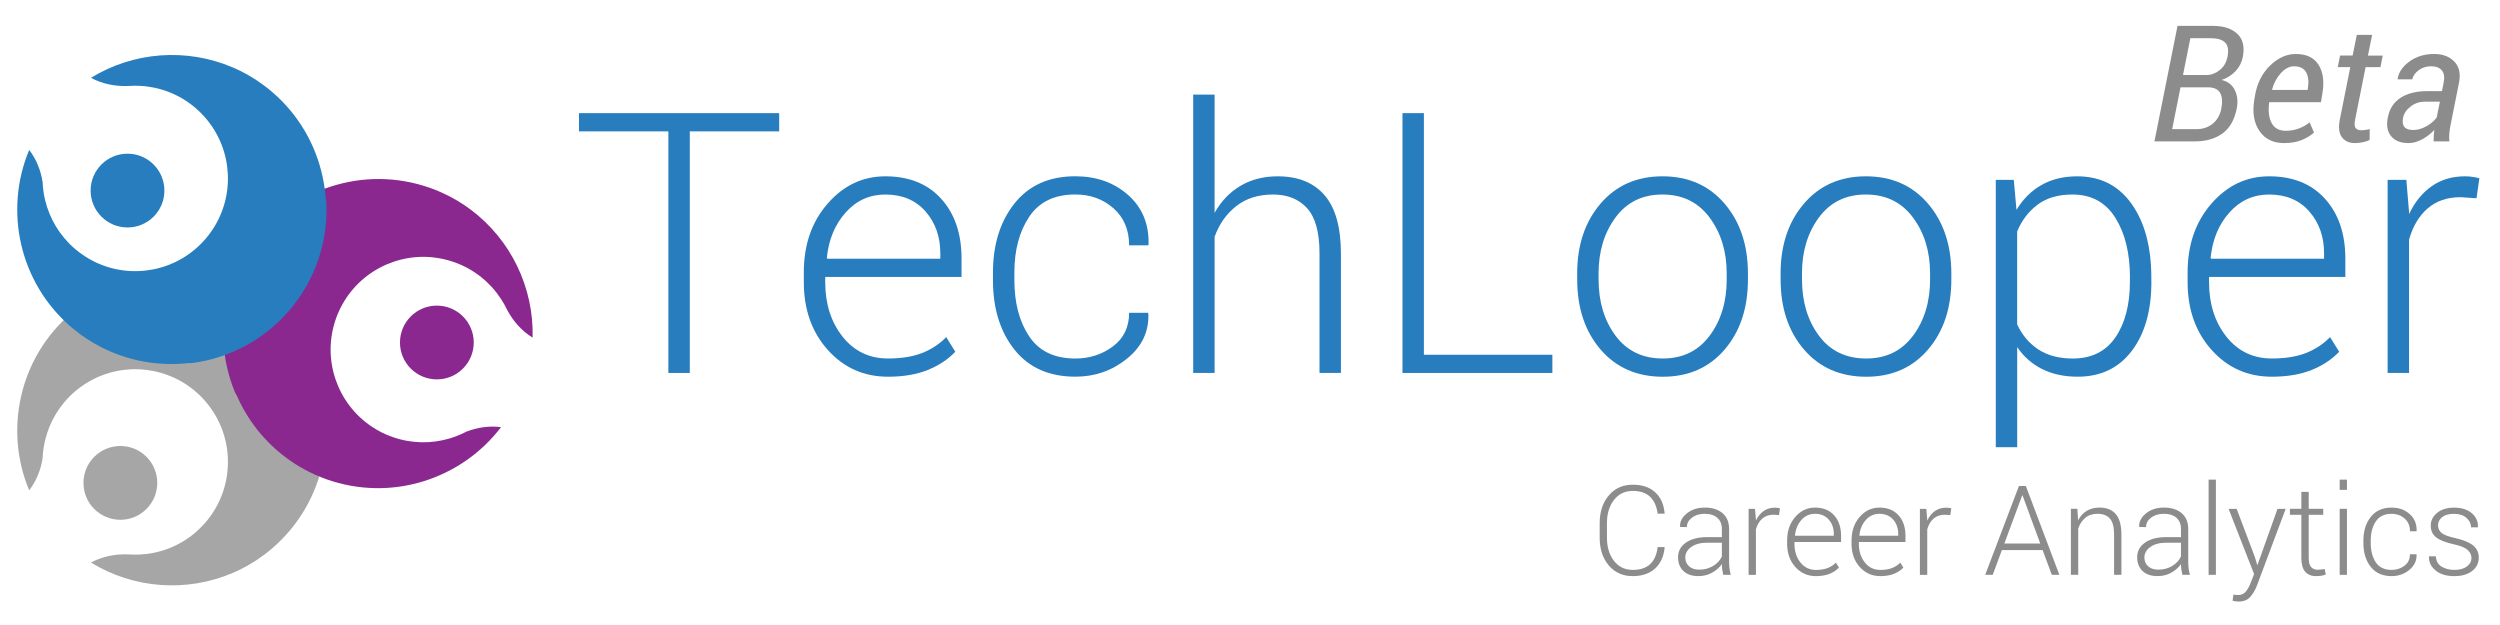
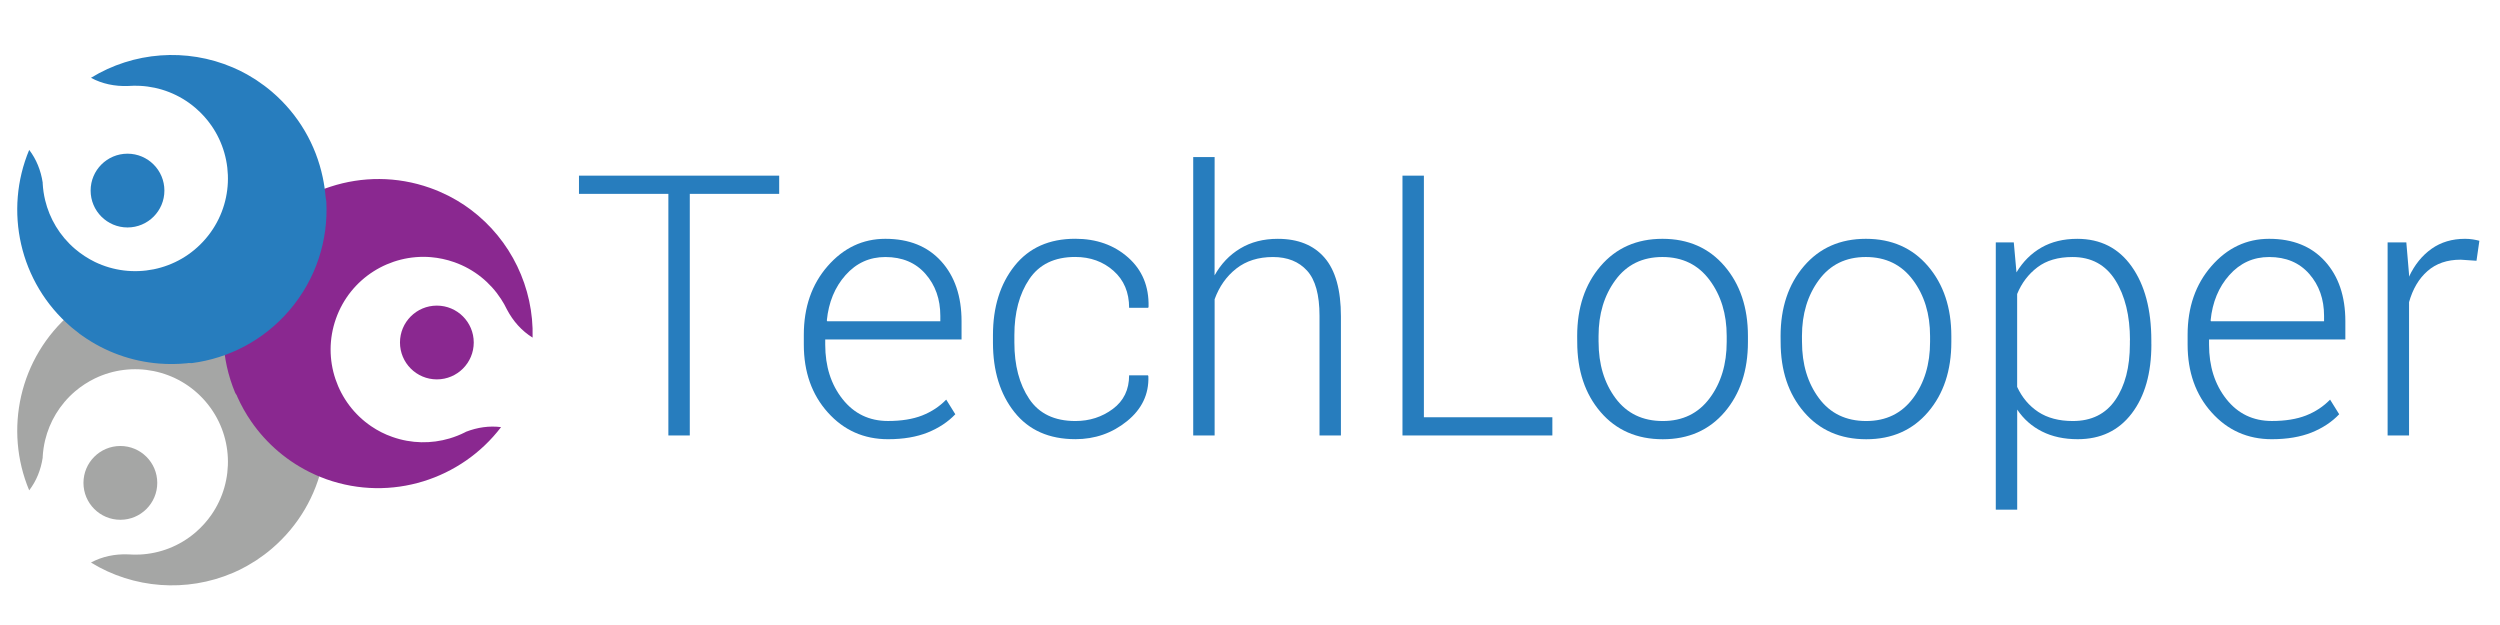
<svg xmlns="http://www.w3.org/2000/svg" version="1.1" id="Layer_1" x="0px" y="0px" width="200px" height="50px" viewBox="0 0 200 50" enable-background="new 0 0 200 50" xml:space="preserve">
  <circle fill="#A5A6A5" cx="9.629" cy="38.631" r="2.952" />
  <circle fill="#8A2890" cx="34.949" cy="27.4" r="2.951" />
-   <path fill="#A5A6A5" d="M26.106,35.104c-0.018,0.123-0.044,0.242-0.058,0.365c-0.041,0.53-0.121,1.059-0.231,1.581  c-0.544,2.572-1.908,4.991-4.062,6.834c-0.397,0.339-0.81,0.648-1.235,0.929c-0.033,0.021-0.065,0.043-0.098,0.062  c-0.171,0.109-0.343,0.216-0.519,0.314c-0.049,0.03-0.099,0.062-0.149,0.088c-0.186,0.104-0.377,0.205-0.567,0.3  c-0.159,0.073-0.318,0.147-0.48,0.221c-0.033,0.013-0.066,0.028-0.099,0.041c-3.681,1.57-7.924,1.259-11.331-0.836  c0.893-0.481,1.914-0.694,2.977-0.653c0.318,0.023,0.638,0.028,0.956,0.012c1.575-0.081,3.136-0.662,4.428-1.766  c0.496-0.429,0.922-0.902,1.276-1.414c1.877-2.701,1.78-6.428-0.458-9.047c-2.237-2.615-5.904-3.293-8.865-1.861  C7.033,30.546,6.497,30.891,6,31.314c-1.234,1.059-2.035,2.43-2.389,3.896c-0.105,0.438-0.17,0.879-0.195,1.325l-0.001,0.082  c-0.147,0.971-0.507,1.863-1.079,2.611c-2.021-4.82-0.815-10.598,3.376-14.18c0.041-0.036,0.084-0.069,0.125-0.103  c0.173-0.144,0.35-0.285,0.529-0.417c0.063-0.047,0.125-0.093,0.188-0.137c1.867-1.327,4-2.071,6.163-2.245  c0.746-0.062,1.494-0.054,2.237,0.021l0.136,0.021c0.085,0,0.167-0.005,0.25-0.007c2.935,0.379,5.745,1.804,7.82,4.231  C25.305,28.924,26.269,32.048,26.106,35.104z" />
-   <path fill="#8A2890" d="M24.621,15.653c0.116-0.045,0.233-0.083,0.346-0.133c0.481-0.229,0.976-0.424,1.483-0.588  c2.501-0.815,5.279-0.845,7.95,0.099c0.494,0.174,0.966,0.378,1.422,0.606c0.035,0.018,0.071,0.035,0.106,0.053  c0.179,0.093,0.357,0.19,0.53,0.291c0.051,0.03,0.1,0.057,0.151,0.087c0.184,0.108,0.363,0.225,0.541,0.342  c0.146,0.099,0.29,0.202,0.431,0.305c0.029,0.021,0.058,0.042,0.086,0.064c3.203,2.401,5.049,6.234,4.941,10.23  c-0.864-0.532-1.56-1.311-2.053-2.251c-0.138-0.287-0.295-0.566-0.47-0.833c-0.858-1.322-2.142-2.386-3.744-2.951  c-0.615-0.216-1.241-0.348-1.862-0.401c-3.278-0.273-6.456,1.673-7.604,4.921s0.1,6.761,2.82,8.605  c0.515,0.352,1.083,0.644,1.699,0.858c1.531,0.541,3.121,0.549,4.568,0.121c0.431-0.129,0.848-0.293,1.247-0.495l0.072-0.041  c0.915-0.354,1.87-0.492,2.804-0.371c-3.171,4.166-8.775,6.012-13.974,4.169c-0.052-0.018-0.101-0.036-0.15-0.059  c-0.212-0.077-0.423-0.159-0.626-0.249c-0.071-0.03-0.14-0.062-0.211-0.094c-2.083-0.953-3.795-2.434-5.026-4.217  c-0.425-0.615-0.793-1.269-1.099-1.949l-0.051-0.129c-0.041-0.068-0.088-0.141-0.131-0.209c-1.14-2.729-1.311-5.879-0.246-8.89  C19.672,19.436,21.893,17.043,24.621,15.653z" />
+   <path fill="#A5A6A5" d="M26.106,35.104c-0.018,0.123-0.044,0.242-0.058,0.365c-0.041,0.53-0.121,1.059-0.231,1.581  c-0.544,2.572-1.908,4.991-4.062,6.834c-0.397,0.339-0.81,0.648-1.235,0.929c-0.033,0.021-0.065,0.043-0.098,0.062  c-0.171,0.109-0.343,0.216-0.519,0.314c-0.049,0.029-0.099,0.062-0.149,0.088c-0.186,0.104-0.377,0.205-0.567,0.3  c-0.159,0.073-0.318,0.147-0.48,0.221c-0.033,0.013-0.066,0.028-0.099,0.041c-3.681,1.57-7.924,1.259-11.331-0.836  c0.893-0.481,1.914-0.694,2.977-0.653c0.318,0.023,0.638,0.028,0.956,0.012c1.575-0.08,3.136-0.661,4.428-1.766  c0.496-0.429,0.922-0.902,1.276-1.414c1.877-2.701,1.78-6.428-0.458-9.047c-2.237-2.615-5.904-3.293-8.865-1.861  C7.033,30.546,6.497,30.891,6,31.314c-1.234,1.059-2.035,2.43-2.389,3.896c-0.105,0.438-0.17,0.879-0.195,1.325l-0.001,0.082  c-0.147,0.971-0.507,1.863-1.079,2.611c-2.021-4.82-0.815-10.599,3.376-14.181c0.041-0.036,0.084-0.069,0.125-0.103  c0.173-0.144,0.35-0.285,0.529-0.417c0.063-0.047,0.125-0.093,0.188-0.137c1.867-1.327,4-2.071,6.163-2.245  c0.746-0.062,1.494-0.054,2.237,0.021l0.136,0.021c0.085,0,0.167-0.005,0.25-0.007c2.935,0.379,5.745,1.804,7.82,4.231  C25.305,28.924,26.269,32.048,26.106,35.104z" />
+   <path fill="#8A2890" d="M24.621,15.653c0.116-0.045,0.233-0.083,0.346-0.133c0.481-0.229,0.976-0.424,1.483-0.588  c2.501-0.815,5.279-0.845,7.95,0.099c0.494,0.174,0.966,0.378,1.422,0.606c0.035,0.018,0.071,0.035,0.106,0.053  c0.179,0.093,0.357,0.19,0.53,0.291c0.051,0.03,0.1,0.057,0.151,0.087c0.184,0.108,0.363,0.225,0.541,0.342  c0.146,0.099,0.29,0.202,0.431,0.305c0.029,0.021,0.058,0.042,0.086,0.064c3.203,2.401,5.049,6.234,4.941,10.23  c-0.864-0.532-1.56-1.311-2.053-2.251c-0.138-0.287-0.295-0.566-0.47-0.833c-0.858-1.322-2.142-2.386-3.744-2.951  c-0.615-0.216-1.241-0.348-1.862-0.401c-3.278-0.273-6.456,1.673-7.604,4.921s0.1,6.761,2.82,8.605  c0.515,0.352,1.083,0.644,1.699,0.857c1.531,0.541,3.121,0.549,4.568,0.121c0.431-0.129,0.848-0.293,1.247-0.495l0.072-0.041  c0.915-0.354,1.87-0.492,2.804-0.371c-3.171,4.166-8.775,6.013-13.974,4.169c-0.052-0.018-0.101-0.035-0.15-0.059  c-0.212-0.077-0.423-0.159-0.626-0.249c-0.071-0.03-0.14-0.062-0.211-0.095c-2.083-0.953-3.795-2.434-5.026-4.217  c-0.425-0.615-0.793-1.269-1.099-1.949l-0.051-0.129c-0.041-0.067-0.088-0.141-0.131-0.209c-1.14-2.729-1.311-5.879-0.246-8.89  C19.672,19.436,21.893,17.043,24.621,15.653z" />
  <circle fill="#277DBE" cx="10.201" cy="15.246" r="2.951" />
-   <path fill="#277DBE" d="M26.106,16.124c-0.018-0.123-0.044-0.244-0.058-0.366c-0.041-0.53-0.121-1.058-0.231-1.579  c-0.544-2.574-1.908-4.995-4.062-6.837c-0.397-0.338-0.81-0.646-1.235-0.927c-0.033-0.021-0.065-0.043-0.098-0.065  c-0.171-0.11-0.343-0.212-0.519-0.313c-0.049-0.029-0.099-0.06-0.149-0.088c-0.186-0.104-0.377-0.203-0.567-0.297  c-0.159-0.078-0.318-0.149-0.48-0.22c-0.033-0.015-0.066-0.029-0.099-0.043c-3.681-1.571-7.924-1.255-11.331,0.836  C8.17,6.707,9.191,6.92,10.254,6.878c0.318-0.023,0.638-0.027,0.956-0.01c1.575,0.082,3.136,0.664,4.428,1.768  c0.496,0.425,0.922,0.9,1.276,1.411c1.877,2.703,1.78,6.429-0.458,9.047c-2.237,2.619-5.904,3.294-8.865,1.861  C7.033,20.681,6.497,20.335,6,19.912c-1.234-1.056-2.035-2.429-2.389-3.896c-0.105-0.437-0.17-0.881-0.195-1.326l-0.001-0.084  c-0.147-0.969-0.507-1.865-1.079-2.614C0.315,16.819,1.521,22.598,5.712,26.18c0.041,0.033,0.084,0.066,0.125,0.101  c0.173,0.146,0.35,0.284,0.529,0.42c0.063,0.046,0.125,0.093,0.188,0.136c1.867,1.329,4,2.073,6.163,2.245  c0.746,0.062,1.494,0.051,2.237-0.021l0.136-0.021c0.085,0,0.167,0.005,0.25,0.008c2.935-0.38,5.745-1.805,7.82-4.233  C25.305,22.302,26.269,19.182,26.106,16.124z" />
+   <path fill="#277DBE" d="M26.106,16.124c-0.018-0.123-0.044-0.244-0.058-0.366c-0.041-0.53-0.121-1.058-0.231-1.579  c-0.544-2.574-1.908-4.995-4.062-6.837c-0.397-0.338-0.81-0.646-1.235-0.927c-0.033-0.021-0.065-0.043-0.098-0.065  c-0.171-0.11-0.343-0.212-0.519-0.313c-0.049-0.029-0.099-0.06-0.149-0.088c-0.186-0.104-0.377-0.203-0.567-0.297  c-0.159-0.078-0.318-0.149-0.48-0.22c-0.033-0.015-0.066-0.029-0.099-0.043c-3.681-1.571-7.924-1.255-11.331,0.836  C8.17,6.707,9.191,6.92,10.254,6.878c0.318-0.023,0.638-0.027,0.956-0.01c1.575,0.082,3.136,0.664,4.428,1.768  c0.496,0.425,0.922,0.9,1.276,1.411c1.877,2.703,1.78,6.429-0.458,9.047c-2.237,2.619-5.904,3.294-8.865,1.861  C7.033,20.681,6.497,20.335,6,19.912c-1.234-1.056-2.035-2.429-2.389-3.896c-0.105-0.437-0.17-0.881-0.195-1.326l-0.001-0.084  c-0.147-0.969-0.507-1.865-1.079-2.614C0.315,16.819,1.521,22.598,5.712,26.18c0.041,0.033,0.084,0.066,0.125,0.102  c0.173,0.146,0.35,0.283,0.529,0.42c0.063,0.046,0.125,0.093,0.188,0.136c1.867,1.329,4,2.073,6.163,2.245  c0.746,0.062,1.494,0.051,2.237-0.021l0.136-0.021c0.085,0,0.167,0.005,0.25,0.008c2.935-0.38,5.745-1.805,7.82-4.233  C25.305,22.302,26.269,19.182,26.106,16.124z" />
  <g enable-background="new    ">
-     <path fill="#277DBE" d="M62.335,10.509h-7.152v19.328H53.47V10.509h-7.152V9.052h16.017V10.509z" />
-     <path fill="#277DBE" d="M71.043,30.137c-1.932,0-3.538-0.714-4.818-2.142c-1.28-1.427-1.92-3.235-1.92-5.424v-0.785   c0-2.208,0.635-4.04,1.906-5.496s2.81-2.185,4.618-2.185c1.894,0,3.383,0.6,4.468,1.799c1.085,1.199,1.627,2.798,1.627,4.797v1.456   H66.018v0.413c0,1.737,0.461,3.19,1.385,4.358c0.923,1.168,2.136,1.752,3.64,1.752c1.065,0,1.975-0.146,2.727-0.44   c0.751-0.296,1.394-0.72,1.927-1.271l0.728,1.171c-0.581,0.611-1.316,1.098-2.206,1.459C73.329,29.956,72.271,30.137,71.043,30.137   z M70.829,15.562c-1.266,0-2.327,0.482-3.183,1.445s-1.356,2.171-1.499,3.623l0.029,0.071h9.05v-0.428   c0-1.338-0.395-2.458-1.185-3.359S72.18,15.562,70.829,15.562z" />
-     <path fill="#277DBE" d="M86.032,28.682c1.132,0,2.131-0.322,2.998-0.968c0.866-0.646,1.299-1.541,1.299-2.688h1.513l0.028,0.086   c0.047,1.427-0.523,2.621-1.713,3.583c-1.19,0.961-2.565,1.439-4.125,1.439c-2.104,0-3.729-0.721-4.875-2.162   c-1.147-1.44-1.72-3.295-1.72-5.561v-0.6c0-2.246,0.576-4.092,1.727-5.539c1.151-1.446,2.77-2.17,4.854-2.17   c1.694,0,3.105,0.5,4.233,1.499c1.127,0.999,1.672,2.312,1.634,3.94l-0.028,0.085H90.33c0-1.236-0.417-2.225-1.25-2.962   c-0.833-0.737-1.854-1.106-3.062-1.106c-1.656,0-2.881,0.592-3.676,1.775c-0.795,1.183-1.192,2.674-1.192,4.471v0.599   c0,1.825,0.395,3.329,1.185,4.506C83.124,28.092,84.356,28.682,86.032,28.682z" />
-     <path fill="#277DBE" d="M97.166,17.032c0.514-0.923,1.199-1.642,2.056-2.155c0.857-0.515,1.856-0.771,2.999-0.771   c1.627,0,2.875,0.505,3.746,1.514c0.871,1.009,1.307,2.574,1.307,4.696v9.521h-1.713v-9.569c0-1.678-0.33-2.882-0.992-3.611   c-0.66-0.729-1.571-1.095-2.732-1.095c-1.17,0-2.148,0.308-2.933,0.923c-0.785,0.615-1.363,1.433-1.735,2.453v10.899h-1.713V7.567   h1.713L97.166,17.032L97.166,17.032z" />
-     <path fill="#277DBE" d="M113.911,28.381h10.278v1.456h-11.991V9.052h1.713V28.381z" />
-     <path fill="#277DBE" d="M126.174,21.886c0-2.274,0.623-4.14,1.869-5.596c1.247-1.456,2.898-2.185,4.954-2.185   c2.065,0,3.721,0.729,4.968,2.185c1.246,1.456,1.87,3.321,1.87,5.596v0.471c0,2.284-0.621,4.152-1.862,5.604   c-1.242,1.451-2.892,2.178-4.947,2.178c-2.072,0-3.733-0.727-4.98-2.178c-1.246-1.451-1.869-3.319-1.869-5.604L126.174,21.886   L126.174,21.886z M127.887,22.35c0,1.787,0.451,3.289,1.355,4.505c0.904,1.218,2.166,1.826,3.783,1.826   c1.59,0,2.838-0.608,3.748-1.826c0.908-1.217,1.363-2.718,1.363-4.505v-0.471c0-1.759-0.457-3.251-1.371-4.478   s-2.17-1.84-3.771-1.84s-2.853,0.613-3.755,1.84c-0.904,1.227-1.354,2.719-1.354,4.478V22.35L127.887,22.35z" />
-     <path fill="#277DBE" d="M142.447,21.886c0-2.274,0.623-4.14,1.869-5.596c1.248-1.456,2.897-2.185,4.955-2.185   c2.062,0,3.721,0.729,4.967,2.185s1.869,3.321,1.869,5.596v0.471c0,2.284-0.619,4.152-1.861,5.604s-2.891,2.178-4.946,2.178   c-2.075,0-3.735-0.727-4.981-2.178c-1.248-1.451-1.869-3.319-1.869-5.604L142.447,21.886L142.447,21.886z M144.16,22.35   c0,1.787,0.451,3.289,1.355,4.505c0.903,1.218,2.166,1.826,3.782,1.826c1.591,0,2.838-0.608,3.747-1.826   c0.908-1.217,1.363-2.718,1.363-4.505v-0.471c0-1.759-0.457-3.251-1.37-4.478c-0.914-1.227-2.17-1.84-3.771-1.84   c-1.6,0-2.851,0.613-3.754,1.84c-0.904,1.227-1.355,2.719-1.355,4.478L144.16,22.35L144.16,22.35z" />
-     <path fill="#277DBE" d="M172.111,22.542c0,2.312-0.523,4.157-1.57,5.532s-2.489,2.062-4.325,2.062   c-1.085,0-2.034-0.204-2.849-0.614c-0.812-0.406-1.479-0.994-1.991-1.756v8.01h-1.713V14.392h1.44l0.215,2.397   c0.515-0.856,1.179-1.518,1.992-1.984c0.812-0.466,1.771-0.699,2.875-0.699c1.855,0,3.309,0.74,4.354,2.22   c1.047,1.48,1.568,3.452,1.568,5.917v0.299H172.111z M170.398,22.221c0-1.962-0.393-3.562-1.172-4.801   c-0.779-1.239-1.922-1.858-3.427-1.858c-1.151,0-2.087,0.274-2.806,0.822c-0.721,0.548-1.26,1.26-1.62,2.136v7.432   c0.392,0.848,0.954,1.515,1.69,2.001c0.736,0.484,1.658,0.729,2.764,0.729c1.494,0,2.629-0.562,3.402-1.687   c0.775-1.125,1.164-2.615,1.164-4.473v-0.301H170.398z" />
-     <path fill="#277DBE" d="M181.746,30.137c-1.932,0-3.537-0.714-4.816-2.142c-1.281-1.427-1.921-3.235-1.921-5.424v-0.785   c0-2.208,0.636-4.04,1.905-5.496s2.811-2.185,4.618-2.185c1.894,0,3.384,0.6,4.469,1.799c1.084,1.199,1.627,2.798,1.627,4.797   v1.456h-10.905v0.413c0,1.737,0.461,3.19,1.385,4.358c0.922,1.168,2.138,1.752,3.641,1.752c1.064,0,1.977-0.146,2.729-0.44   c0.752-0.296,1.395-0.72,1.928-1.271l0.728,1.171c-0.58,0.611-1.315,1.098-2.205,1.459   C184.035,29.955,182.975,30.137,181.746,30.137z M181.532,15.562c-1.267,0-2.327,0.482-3.185,1.445   c-0.856,0.963-1.354,2.171-1.498,3.623l0.027,0.071h9.05v-0.428c0-1.338-0.395-2.458-1.185-3.359S182.884,15.562,181.532,15.562z" />
-     <path fill="#277DBE" d="M198.12,15.861l-1.271-0.086c-1.076,0-1.959,0.303-2.647,0.907c-0.69,0.604-1.183,1.435-1.478,2.491v10.663   h-1.714V14.392h1.497l0.217,2.569v0.171c0.445-0.951,1.047-1.693,1.799-2.227c0.75-0.533,1.646-0.8,2.684-0.8   c0.219,0,0.432,0.017,0.635,0.05c0.205,0.034,0.374,0.069,0.508,0.107L198.12,15.861z" />
-   </g>
-   <g enable-background="new    ">
-     <path fill="#8C8C8C" d="M133.16,43.766l0.01,0.029c-0.062,0.713-0.316,1.273-0.762,1.684c-0.445,0.407-1.043,0.611-1.792,0.611   c-0.791,0-1.429-0.285-1.914-0.855c-0.485-0.571-0.728-1.312-0.728-2.221v-1.156c0-0.904,0.24-1.646,0.728-2.219   c0.485-0.576,1.123-0.863,1.914-0.863c0.755,0,1.354,0.201,1.797,0.603s0.694,0.964,0.757,1.688l-0.01,0.029h-0.547   c-0.078-0.59-0.281-1.041-0.607-1.354c-0.328-0.312-0.791-0.469-1.39-0.469c-0.622,0-1.12,0.24-1.497,0.722   c-0.375,0.481-0.562,1.099-0.562,1.851v1.165c0,0.761,0.188,1.382,0.562,1.861c0.377,0.479,0.875,0.72,1.497,0.72   c0.599,0,1.063-0.152,1.392-0.458c0.328-0.305,0.531-0.761,0.605-1.368H133.16z" />
-     <path fill="#8C8C8C" d="M137.857,45.986c-0.039-0.178-0.066-0.334-0.084-0.463c-0.018-0.131-0.023-0.264-0.023-0.396   c-0.195,0.275-0.455,0.506-0.781,0.688c-0.326,0.184-0.691,0.273-1.099,0.273c-0.515,0-0.914-0.137-1.198-0.41   c-0.285-0.272-0.428-0.64-0.428-1.099c0-0.488,0.211-0.879,0.633-1.172c0.421-0.293,0.99-0.439,1.706-0.439h1.167v-0.653   c0-0.379-0.121-0.674-0.363-0.89c-0.242-0.215-0.582-0.321-1.019-0.321c-0.407,0-0.745,0.104-1.013,0.309   c-0.271,0.205-0.403,0.456-0.403,0.752l-0.537-0.005l-0.011-0.029c-0.021-0.396,0.16-0.746,0.541-1.057   c0.379-0.312,0.861-0.468,1.447-0.468c0.582,0,1.051,0.147,1.404,0.443c0.354,0.297,0.532,0.721,0.532,1.274v2.598   c0,0.187,0.011,0.366,0.03,0.542c0.021,0.176,0.058,0.35,0.104,0.521h-0.608v0.002H137.857z M135.938,45.572   c0.42,0,0.791-0.1,1.113-0.297c0.322-0.195,0.557-0.447,0.698-0.754v-1.104h-1.177c-0.53,0-0.954,0.112-1.272,0.34   c-0.315,0.228-0.476,0.509-0.476,0.843c0,0.285,0.099,0.521,0.296,0.7C135.316,45.48,135.59,45.572,135.938,45.572z" />
-     <path fill="#8C8C8C" d="M142.32,41.207l-0.437-0.029c-0.366,0-0.67,0.104-0.903,0.312c-0.236,0.206-0.404,0.489-0.506,0.853v3.647   h-0.586v-5.283h0.512l0.074,0.879v0.06c0.15-0.324,0.355-0.578,0.613-0.763c0.26-0.183,0.562-0.272,0.918-0.272   c0.074,0,0.146,0.007,0.219,0.019c0.068,0.011,0.129,0.022,0.174,0.036L142.32,41.207z" />
-     <path fill="#8C8C8C" d="M145.273,46.09c-0.66,0-1.209-0.244-1.646-0.732c-0.438-0.486-0.656-1.104-0.656-1.854v-0.27   c0-0.756,0.217-1.383,0.65-1.881c0.436-0.498,0.961-0.746,1.58-0.746c0.648,0,1.156,0.205,1.527,0.615   c0.371,0.409,0.558,0.957,0.558,1.642v0.497h-3.729v0.143c0,0.596,0.156,1.091,0.473,1.49c0.318,0.398,0.73,0.6,1.246,0.6   c0.363,0,0.676-0.051,0.934-0.15c0.258-0.101,0.479-0.246,0.659-0.436l0.249,0.4c-0.199,0.209-0.45,0.375-0.756,0.499   C146.057,46.027,145.693,46.09,145.273,46.09z M145.201,41.104c-0.434,0-0.797,0.166-1.09,0.494   c-0.293,0.33-0.463,0.742-0.512,1.239l0.01,0.024h3.096v-0.146c0-0.457-0.135-0.841-0.405-1.148   C146.029,41.26,145.664,41.104,145.201,41.104z" />
-     <path fill="#8C8C8C" d="M150.426,46.09c-0.66,0-1.21-0.244-1.648-0.732c-0.438-0.486-0.654-1.104-0.654-1.854v-0.27   c0-0.756,0.217-1.383,0.65-1.881c0.435-0.498,0.961-0.746,1.58-0.746c0.646,0,1.156,0.205,1.527,0.615   c0.371,0.409,0.557,0.957,0.557,1.642v0.497h-3.729v0.143c0,0.596,0.158,1.091,0.475,1.49c0.315,0.398,0.73,0.6,1.244,0.6   c0.365,0,0.678-0.051,0.934-0.15c0.258-0.101,0.479-0.246,0.66-0.436l0.248,0.4c-0.197,0.209-0.449,0.375-0.754,0.499   C151.208,46.027,150.846,46.09,150.426,46.09z M150.354,41.104c-0.434,0-0.797,0.166-1.09,0.494   c-0.293,0.33-0.464,0.742-0.513,1.239l0.01,0.024h3.097v-0.146c0-0.457-0.137-0.841-0.404-1.148   C151.182,41.259,150.814,41.104,150.354,41.104z" />
-     <path fill="#8C8C8C" d="M156.025,41.207l-0.436-0.029c-0.365,0-0.67,0.104-0.904,0.312c-0.235,0.206-0.404,0.489-0.506,0.853v3.647   h-0.587v-5.283h0.515l0.072,0.879v0.06c0.152-0.324,0.357-0.578,0.614-0.763c0.257-0.183,0.562-0.272,0.918-0.272   c0.075,0,0.146,0.007,0.22,0.019c0.067,0.011,0.127,0.022,0.172,0.036L156.025,41.207z" />
-     <path fill="#8C8C8C" d="M163.409,44.005h-3.257l-0.732,1.981h-0.605l2.701-7.108h0.551l2.683,7.108h-0.604L163.409,44.005z    M160.348,43.482h2.871l-1.416-3.85h-0.029L160.348,43.482z" />
-     <path fill="#8C8C8C" d="M166.191,40.704l0.055,0.923c0.17-0.325,0.398-0.577,0.686-0.755c0.289-0.177,0.629-0.267,1.023-0.267   c0.572,0,1.01,0.176,1.309,0.524s0.449,0.896,0.449,1.64v3.217h-0.586v-3.219c0-0.606-0.113-1.035-0.34-1.287   c-0.227-0.25-0.547-0.377-0.964-0.377c-0.41,0-0.745,0.107-1.003,0.326c-0.26,0.217-0.445,0.504-0.562,0.861v3.693h-0.586v-5.282   L166.191,40.704L166.191,40.704z" />
-     <path fill="#8C8C8C" d="M174.586,45.986c-0.039-0.178-0.066-0.334-0.083-0.463c-0.017-0.131-0.024-0.264-0.024-0.396   c-0.193,0.275-0.455,0.506-0.779,0.688c-0.326,0.184-0.691,0.273-1.1,0.273c-0.516,0-0.914-0.137-1.199-0.41   c-0.283-0.272-0.428-0.64-0.428-1.099c0-0.488,0.211-0.879,0.633-1.172s0.99-0.439,1.707-0.439h1.166v-0.653   c0-0.379-0.121-0.674-0.361-0.89c-0.243-0.215-0.582-0.321-1.02-0.321c-0.408,0-0.746,0.104-1.014,0.309   c-0.27,0.205-0.402,0.456-0.402,0.752l-0.537-0.005l-0.011-0.029c-0.021-0.396,0.16-0.746,0.54-1.057   c0.379-0.312,0.861-0.468,1.447-0.468c0.582,0,1.051,0.147,1.406,0.443c0.354,0.297,0.531,0.721,0.531,1.274v2.598   c0,0.187,0.012,0.366,0.031,0.542s0.057,0.35,0.104,0.521h-0.608L174.586,45.986L174.586,45.986z M172.667,45.572   c0.42,0,0.791-0.1,1.112-0.297c0.322-0.195,0.557-0.447,0.699-0.754v-1.104H173.3c-0.528,0-0.952,0.112-1.271,0.34   c-0.316,0.228-0.478,0.509-0.478,0.843c0,0.285,0.101,0.521,0.298,0.7C172.046,45.48,172.318,45.572,172.667,45.572z" />
-     <path fill="#8C8C8C" d="M177.271,45.986h-0.582V38.37h0.582V45.986z" />
-     <path fill="#8C8C8C" d="M180.387,44.557l0.188,0.631h0.027l1.599-4.481h0.653l-2.295,6.128c-0.138,0.357-0.312,0.662-0.533,0.913   c-0.219,0.251-0.535,0.376-0.957,0.376c-0.066,0-0.149-0.007-0.248-0.021c-0.098-0.015-0.17-0.029-0.215-0.045l0.067-0.488   c0.039,0.007,0.103,0.014,0.188,0.021c0.084,0.007,0.146,0.013,0.188,0.013c0.254,0,0.457-0.091,0.61-0.271   c0.153-0.182,0.282-0.412,0.391-0.695l0.278-0.713l-2.041-5.215h0.648L180.387,44.557z" />
-     <path fill="#8C8C8C" d="M184.698,39.352v1.354h1.161v0.479h-1.161v3.441c0,0.346,0.062,0.59,0.188,0.734   c0.125,0.146,0.29,0.218,0.5,0.218c0.095,0,0.188-0.004,0.274-0.013c0.09-0.01,0.191-0.021,0.312-0.043l0.088,0.437   c-0.1,0.042-0.219,0.075-0.356,0.099c-0.14,0.022-0.28,0.033-0.42,0.033c-0.371,0-0.66-0.115-0.866-0.352   c-0.207-0.234-0.311-0.605-0.311-1.113v-3.441h-0.914v-0.479h0.914v-1.354H184.698z" />
-     <path fill="#8C8C8C" d="M187.755,39.189h-0.581V38.37h0.581V39.189z M187.755,45.986h-0.581v-5.282h0.581V45.986z" />
-     <path fill="#8C8C8C" d="M191.329,45.592c0.388,0,0.729-0.109,1.024-0.331c0.297-0.22,0.443-0.526,0.443-0.919h0.52l0.01,0.029   c0.016,0.488-0.18,0.896-0.586,1.227c-0.406,0.329-0.877,0.492-1.411,0.492c-0.72,0-1.274-0.247-1.667-0.738   c-0.393-0.494-0.59-1.129-0.59-1.901v-0.205c0-0.771,0.197-1.397,0.592-1.896c0.395-0.496,0.947-0.742,1.66-0.742   c0.58,0,1.062,0.17,1.447,0.514c0.387,0.342,0.57,0.791,0.56,1.348l-0.011,0.029h-0.521c0-0.423-0.143-0.762-0.428-1.014   c-0.284-0.254-0.633-0.379-1.047-0.379c-0.566,0-0.985,0.201-1.258,0.606c-0.271,0.404-0.407,0.914-0.407,1.529v0.204   c0,0.625,0.136,1.139,0.405,1.541C190.333,45.391,190.756,45.592,191.329,45.592z" />
-     <path fill="#8C8C8C" d="M197.716,44.643c0-0.246-0.103-0.463-0.306-0.646c-0.203-0.188-0.57-0.336-1.102-0.453   c-0.633-0.138-1.099-0.316-1.398-0.542c-0.301-0.226-0.451-0.542-0.451-0.952c0-0.402,0.17-0.744,0.51-1.021   c0.342-0.278,0.791-0.418,1.352-0.418c0.597,0,1.066,0.146,1.416,0.44c0.35,0.296,0.516,0.664,0.498,1.105l-0.01,0.028h-0.543   c0-0.289-0.123-0.541-0.369-0.757c-0.244-0.215-0.576-0.321-0.992-0.321c-0.428,0-0.745,0.093-0.961,0.273   c-0.213,0.184-0.317,0.396-0.317,0.645c0,0.242,0.092,0.443,0.274,0.604c0.186,0.159,0.553,0.298,1.103,0.418   c0.628,0.143,1.101,0.332,1.411,0.575c0.312,0.244,0.469,0.573,0.469,0.991c0,0.44-0.178,0.799-0.533,1.07   s-0.828,0.408-1.414,0.408c-0.643,0-1.146-0.152-1.512-0.459c-0.365-0.306-0.54-0.671-0.521-1.094l0.011-0.029h0.537   c0.021,0.379,0.179,0.654,0.466,0.826c0.289,0.172,0.628,0.258,1.02,0.258c0.424,0,0.758-0.093,1.002-0.277   C197.594,45.129,197.716,44.904,197.716,44.643z" />
-   </g>
-   <g enable-background="new    ">
-     <path fill="#8C8C8C" d="M172.354,11.314l1.848-9.242h2.844c0.844,0,1.49,0.212,1.941,0.635c0.453,0.424,0.598,1.046,0.434,1.868   c-0.09,0.436-0.284,0.811-0.584,1.124c-0.301,0.313-0.669,0.546-1.104,0.698c0.496,0.118,0.848,0.393,1.058,0.821   c0.209,0.43,0.257,0.926,0.144,1.488c-0.184,0.901-0.564,1.561-1.148,1.979s-1.324,0.628-2.223,0.628L172.354,11.314   L172.354,11.314z M174.441,6.985l-0.668,3.345h1.979c0.479,0,0.896-0.142,1.254-0.427c0.356-0.284,0.591-0.68,0.694-1.186   c0.109-0.573,0.08-1.005-0.094-1.296c-0.17-0.291-0.506-0.437-1.006-0.437L174.441,6.985L174.441,6.985z M174.639,6.002h1.871   c0.381,0,0.736-0.131,1.063-0.391c0.327-0.261,0.536-0.615,0.626-1.063c0.105-0.529,0.043-0.91-0.188-1.143   c-0.232-0.233-0.619-0.349-1.166-0.349h-1.617L174.639,6.002z" />
-     <path fill="#8C8C8C" d="M182.719,11.447c-0.863,0-1.517-0.32-1.959-0.961c-0.441-0.642-0.582-1.466-0.422-2.473l0.045-0.279   c0.16-1.016,0.561-1.839,1.203-2.469c0.641-0.631,1.334-0.946,2.078-0.946c0.842,0,1.445,0.282,1.809,0.846   c0.364,0.563,0.477,1.308,0.33,2.231l-0.127,0.782h-4.139c-0.094,0.698-0.027,1.254,0.193,1.667   c0.223,0.412,0.603,0.618,1.141,0.618c0.372,0,0.721-0.062,1.047-0.187c0.326-0.124,0.609-0.287,0.852-0.489l0.35,0.814   c-0.26,0.241-0.589,0.442-0.99,0.604C183.729,11.367,183.256,11.447,182.719,11.447z M183.512,5.303   c-0.354,0-0.699,0.178-1.031,0.533s-0.568,0.796-0.715,1.32l0.021,0.039h2.822l0.025-0.166c0.081-0.512,0.032-0.928-0.146-1.247   C184.311,5.463,183.986,5.303,183.512,5.303z" />
-     <path fill="#8C8C8C" d="M189.771,2.789l-0.338,1.657h1.188l-0.186,0.927h-1.188l-0.832,4.17c-0.07,0.344-0.061,0.575,0.032,0.695   c0.093,0.121,0.243,0.182,0.45,0.182c0.098,0,0.215-0.01,0.353-0.029s0.247-0.039,0.327-0.061l-0.006,0.857   c-0.123,0.076-0.299,0.139-0.524,0.188c-0.225,0.049-0.448,0.072-0.669,0.072c-0.445,0-0.787-0.156-1.025-0.469   c-0.237-0.313-0.293-0.792-0.162-1.436l0.832-4.17h-1.004l0.187-0.927h1.003l0.336-1.657L189.771,2.789L189.771,2.789z" />
-     <path fill="#8C8C8C" d="M194.689,11.314c0-0.207,0.004-0.378,0.014-0.511c0.008-0.134,0.023-0.271,0.044-0.409   c-0.284,0.3-0.608,0.551-0.976,0.752c-0.369,0.201-0.732,0.301-1.102,0.301c-0.627,0-1.089-0.188-1.388-0.562   c-0.3-0.374-0.384-0.875-0.251-1.501c0.136-0.698,0.479-1.222,1.031-1.571s1.261-0.523,2.123-0.523h1.174l0.135-0.679   c0.084-0.428,0.038-0.753-0.141-0.975c-0.179-0.223-0.475-0.334-0.89-0.334c-0.354,0-0.677,0.105-0.965,0.314   c-0.288,0.21-0.459,0.454-0.515,0.733h-1.161l-0.013-0.038c0.084-0.529,0.4-0.993,0.951-1.394c0.551-0.399,1.206-0.6,1.969-0.6   c0.682,0,1.22,0.202,1.615,0.606c0.396,0.404,0.521,0.97,0.377,1.697l-0.66,3.308c-0.057,0.258-0.092,0.497-0.113,0.718   c-0.021,0.22-0.021,0.441,0,0.666h-1.262v0.002H194.689z M193.064,10.4c0.344,0,0.69-0.1,1.047-0.299   c0.354-0.198,0.631-0.434,0.826-0.704l0.254-1.263h-1.213c-0.418,0-0.795,0.129-1.129,0.387c-0.336,0.258-0.533,0.555-0.6,0.889   c-0.066,0.326-0.035,0.572,0.098,0.739C192.479,10.316,192.718,10.4,193.064,10.4z" />
+     <path fill="#277DBE" d="M62.335,15.509h-7.152v19.328H53.47V15.509h-7.152v-1.457h16.017V15.509z" />
+     <path fill="#277DBE" d="M71.043,35.137c-1.932,0-3.538-0.714-4.818-2.142c-1.28-1.427-1.92-3.235-1.92-5.425v-0.784   c0-2.208,0.635-4.04,1.906-5.496s2.81-2.185,4.618-2.185c1.894,0,3.383,0.6,4.468,1.799c1.085,1.199,1.627,2.798,1.627,4.797v1.456   H66.018v0.413c0,1.736,0.461,3.189,1.385,4.357c0.923,1.168,2.136,1.752,3.64,1.752c1.065,0,1.975-0.146,2.727-0.439   c0.751-0.297,1.394-0.721,1.927-1.271l0.728,1.172c-0.581,0.61-1.316,1.098-2.206,1.459C73.329,34.956,72.271,35.137,71.043,35.137   z M70.829,20.562c-1.266,0-2.327,0.482-3.183,1.445s-1.356,2.171-1.499,3.623l0.029,0.071h9.05v-0.428   c0-1.338-0.395-2.458-1.185-3.359S72.18,20.562,70.829,20.562z" />
+     <path fill="#277DBE" d="M86.032,33.682c1.132,0,2.131-0.322,2.998-0.968c0.866-0.646,1.299-1.541,1.299-2.688h1.513l0.028,0.086   c0.047,1.428-0.523,2.621-1.713,3.584c-1.19,0.961-2.565,1.438-4.125,1.438c-2.104,0-3.729-0.721-4.875-2.161   c-1.147-1.44-1.72-3.296-1.72-5.562v-0.601c0-2.246,0.576-4.092,1.727-5.539c1.151-1.446,2.77-2.17,4.854-2.17   c1.694,0,3.105,0.5,4.233,1.499c1.127,0.999,1.672,2.312,1.634,3.94l-0.028,0.085H90.33c0-1.236-0.417-2.225-1.25-2.962   c-0.833-0.737-1.854-1.106-3.062-1.106c-1.656,0-2.881,0.592-3.676,1.775c-0.795,1.183-1.192,2.674-1.192,4.472v0.598   c0,1.826,0.395,3.33,1.185,4.507C83.124,33.092,84.356,33.682,86.032,33.682z" />
+     <path fill="#277DBE" d="M97.166,22.032c0.514-0.923,1.199-1.642,2.056-2.155c0.857-0.515,1.856-0.771,2.999-0.771   c1.627,0,2.875,0.505,3.746,1.514c0.871,1.009,1.307,2.574,1.307,4.696v9.521h-1.713v-9.569c0-1.678-0.33-2.882-0.992-3.611   c-0.659-0.729-1.57-1.095-2.731-1.095c-1.17,0-2.148,0.308-2.933,0.923c-0.785,0.615-1.363,1.433-1.735,2.453v10.899h-1.713v-22.27   h1.713L97.166,22.032L97.166,22.032z" />
+     <path fill="#277DBE" d="M113.911,33.381h10.278v1.456h-11.991V14.052h1.713V33.381z" />
+     <path fill="#277DBE" d="M126.174,26.886c0-2.274,0.623-4.14,1.869-5.596c1.247-1.456,2.898-2.185,4.954-2.185   c2.065,0,3.721,0.729,4.968,2.185c1.246,1.456,1.87,3.321,1.87,5.596v0.472c0,2.283-0.621,4.151-1.862,5.604   c-1.242,1.451-2.892,2.178-4.947,2.178c-2.071,0-3.732-0.727-4.979-2.178c-1.246-1.451-1.869-3.318-1.869-5.604L126.174,26.886   L126.174,26.886z M127.887,27.35c0,1.787,0.451,3.289,1.355,4.506c0.904,1.218,2.166,1.826,3.783,1.826   c1.59,0,2.838-0.608,3.748-1.826c0.908-1.217,1.363-2.719,1.363-4.506v-0.471c0-1.759-0.457-3.251-1.371-4.478   s-2.17-1.84-3.771-1.84s-2.854,0.613-3.755,1.84c-0.904,1.227-1.354,2.719-1.354,4.478v0.471H127.887z" />
+     <path fill="#277DBE" d="M142.447,26.886c0-2.274,0.623-4.14,1.869-5.596c1.248-1.456,2.896-2.185,4.955-2.185   c2.062,0,3.721,0.729,4.967,2.185s1.869,3.321,1.869,5.596v0.472c0,2.283-0.619,4.151-1.861,5.604s-2.891,2.178-4.946,2.178   c-2.075,0-3.735-0.727-4.981-2.178c-1.248-1.451-1.868-3.318-1.868-5.604L142.447,26.886L142.447,26.886z M144.16,27.35   c0,1.787,0.451,3.289,1.355,4.506c0.902,1.218,2.166,1.826,3.781,1.826c1.592,0,2.838-0.608,3.747-1.826   c0.908-1.217,1.363-2.719,1.363-4.506v-0.471c0-1.759-0.457-3.251-1.37-4.478c-0.914-1.227-2.17-1.84-3.771-1.84   c-1.6,0-2.851,0.613-3.754,1.84c-0.904,1.227-1.354,2.719-1.354,4.478L144.16,27.35L144.16,27.35z" />
+     <path fill="#277DBE" d="M172.111,27.542c0,2.312-0.523,4.157-1.57,5.532s-2.489,2.062-4.325,2.062   c-1.085,0-2.034-0.204-2.849-0.614c-0.812-0.405-1.479-0.994-1.991-1.756v8.01h-1.713V19.392h1.44l0.215,2.397   c0.515-0.856,1.179-1.518,1.992-1.984c0.812-0.466,1.771-0.699,2.875-0.699c1.854,0,3.309,0.74,4.354,2.22   c1.047,1.48,1.568,3.452,1.568,5.917v0.299H172.111z M170.398,27.221c0-1.962-0.394-3.562-1.172-4.801   c-0.779-1.239-1.922-1.858-3.428-1.858c-1.15,0-2.087,0.274-2.806,0.822c-0.722,0.548-1.261,1.26-1.62,2.136v7.432   c0.393,0.848,0.954,1.515,1.689,2.001c0.736,0.484,1.658,0.729,2.765,0.729c1.493,0,2.629-0.562,3.401-1.687   c0.775-1.125,1.164-2.615,1.164-4.474v-0.301H170.398z" />
+     <path fill="#277DBE" d="M181.746,35.137c-1.932,0-3.537-0.714-4.816-2.142c-1.281-1.427-1.921-3.235-1.921-5.425v-0.784   c0-2.208,0.636-4.04,1.905-5.496s2.811-2.185,4.618-2.185c1.894,0,3.384,0.6,4.469,1.799c1.084,1.199,1.627,2.798,1.627,4.797   v1.456h-10.905v0.413c0,1.736,0.461,3.189,1.385,4.357c0.922,1.168,2.139,1.752,3.642,1.752c1.063,0,1.978-0.146,2.729-0.439   c0.752-0.297,1.395-0.721,1.928-1.271l0.728,1.172c-0.579,0.61-1.315,1.098-2.204,1.459   C184.035,34.955,182.975,35.137,181.746,35.137z M181.532,20.562c-1.267,0-2.327,0.482-3.185,1.445   c-0.856,0.963-1.354,2.171-1.498,3.623l0.026,0.071h9.05v-0.428c0-1.338-0.395-2.458-1.185-3.359S182.884,20.562,181.532,20.562z" />
+     <path fill="#277DBE" d="M198.12,20.861l-1.271-0.086c-1.076,0-1.959,0.303-2.647,0.907c-0.69,0.604-1.183,1.435-1.478,2.491v10.663   h-1.715V19.392h1.497l0.218,2.569v0.171c0.444-0.951,1.047-1.693,1.799-2.227c0.75-0.533,1.646-0.8,2.684-0.8   c0.219,0,0.432,0.017,0.635,0.05c0.205,0.034,0.374,0.069,0.508,0.107L198.12,20.861z" />
  </g>
</svg>
